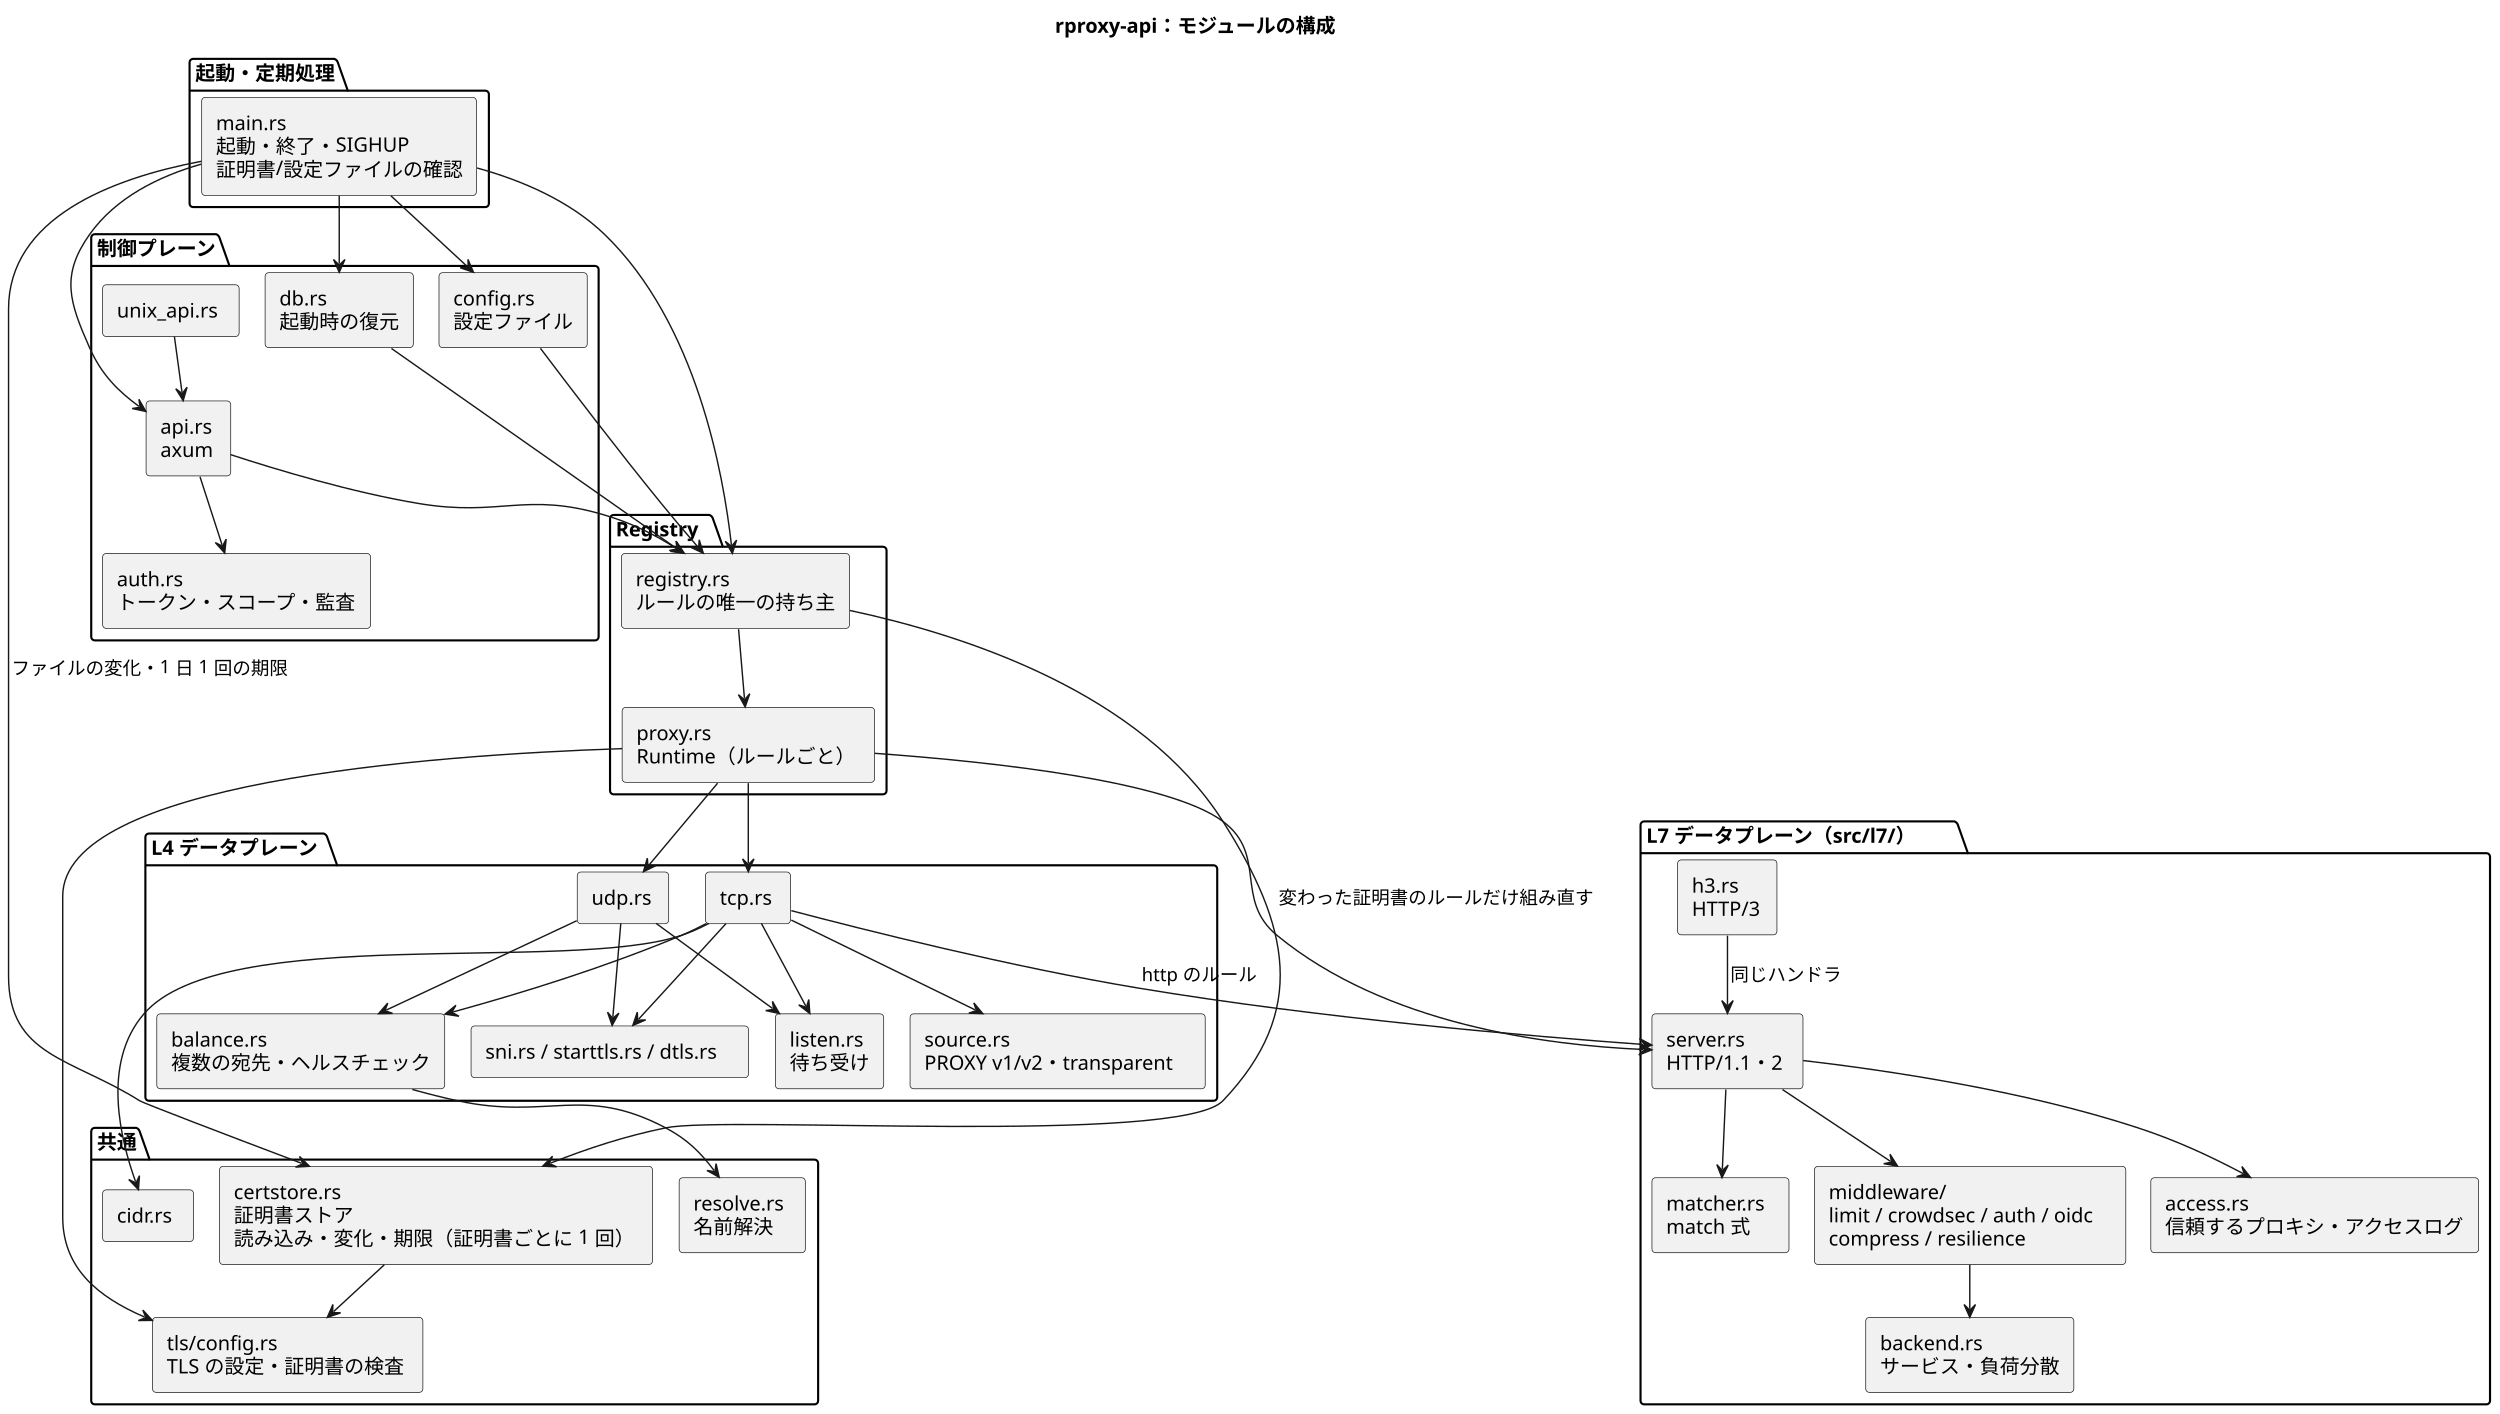
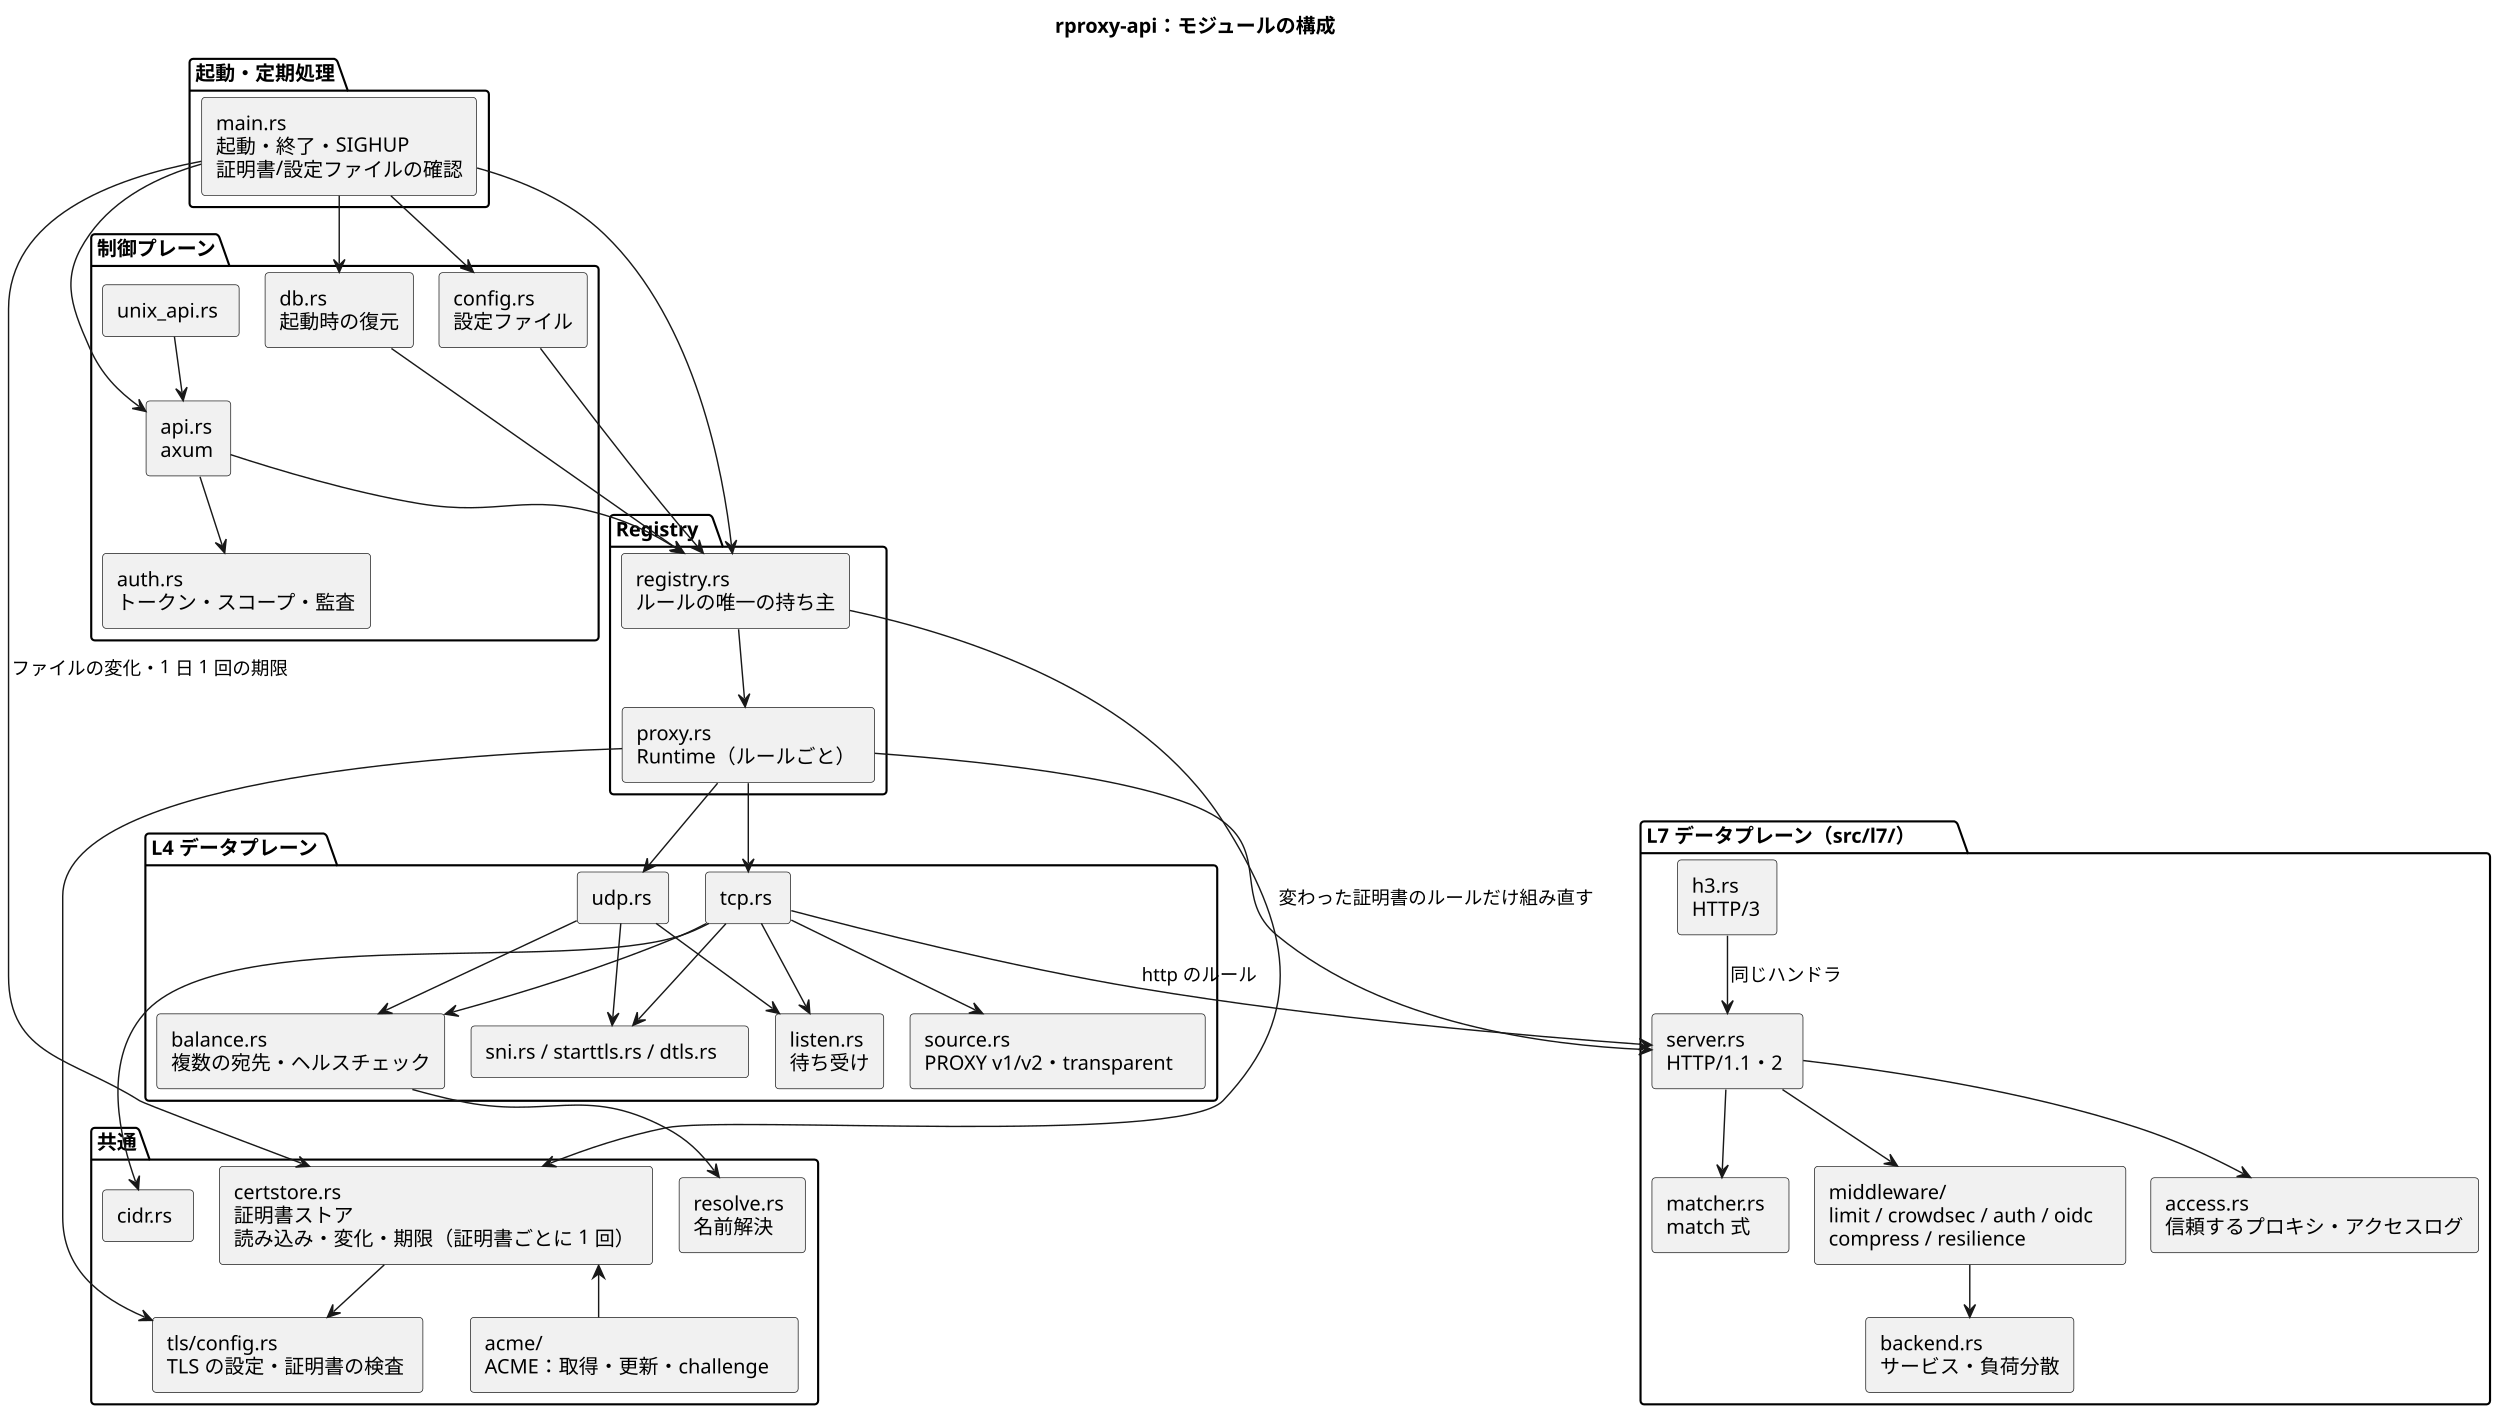
<svg xmlns="http://www.w3.org/2000/svg" contentStyleType="text/css" data-diagram-type="DESCRIPTION" height="992px" preserveAspectRatio="none" style="width:1754px;height:992px;background:#FFFFFF;" version="1.1" viewBox="0 0 1754 992" width="1754px" zoomAndPan="magnify">
  <defs />
  <g>
    <g class="title" data-source-line="2">
      <text fill="#000000" font-family="sans-serif" font-size="14" font-weight="bold" lengthAdjust="spacing" textLength="207.682" x="740.159" y="22.995">rproxy-api：モジュールの構成</text>
    </g>
    <g class="cluster" data-qualified-name="......." data-source-line="5" id="ent0002">
      <path d="M135.5,41.297 L234.5,41.297 A3.75,3.75 0 0 1 237,43.797 L244,63.594 L340.5,63.594 A2.5,2.5 0 0 1 343,66.094 L343,142.797 A2.5,2.5 0 0 1 340.5,145.297 L135.5,145.297 A2.5,2.5 0 0 1 133,142.797 L133,43.797 A2.5,2.5 0 0 1 135.5,41.297" fill="none" style="stroke:#000000;stroke-width:1.5;" />
      <line style="stroke:#000000;stroke-width:1.5;" x1="133" x2="244" y1="63.594" y2="63.594" />
      <text fill="#000000" font-family="sans-serif" font-size="14" font-weight="bold" lengthAdjust="spacing" textLength="98" x="137" y="56.292">起動・定期処理</text>
    </g>
    <g class="cluster" data-qualified-name="......" data-source-line="8" id="ent0004">
      <path d="M66.5,164.297 L151.5,164.297 A3.75,3.75 0 0 1 154,166.797 L161,186.594 L417.5,186.594 A2.5,2.5 0 0 1 420,189.094 L420,446.797 A2.5,2.5 0 0 1 417.5,449.297 L66.5,449.297 A2.5,2.5 0 0 1 64,446.797 L64,166.797 A2.5,2.5 0 0 1 66.5,164.297" fill="none" style="stroke:#000000;stroke-width:1.5;" />
      <line style="stroke:#000000;stroke-width:1.5;" x1="64" x2="161" y1="186.594" y2="186.594" />
      <text fill="#000000" font-family="sans-serif" font-size="14" font-weight="bold" lengthAdjust="spacing" textLength="84" x="68" y="179.292">制御プレーン</text>
    </g>
    <g class="cluster" data-qualified-name="Registry" data-source-line="15" id="ent0010">
      <path d="M430.5,361.297 L497.651,361.297 A3.75,3.75 0 0 1 500.151,363.797 L507.151,383.594 L619.5,383.594 A2.5,2.5 0 0 1 622,386.094 L622,554.797 A2.5,2.5 0 0 1 619.5,557.297 L430.5,557.297 A2.5,2.5 0 0 1 428,554.797 L428,363.797 A2.5,2.5 0 0 1 430.5,361.297" fill="none" style="stroke:#000000;stroke-width:1.5;" />
      <line style="stroke:#000000;stroke-width:1.5;" x1="428" x2="507.151" y1="383.594" y2="383.594" />
      <text fill="#000000" font-family="sans-serif" font-size="14" font-weight="bold" lengthAdjust="spacing" textLength="66.151" x="432" y="376.292">Registry</text>
    </g>
    <g class="cluster" data-qualified-name="L4 ......." data-source-line="19" id="ent0013">
      <path d="M104.5,584.797 L227.036,584.797 A3.75,3.75 0 0 1 229.536,587.297 L236.536,607.094 L851.5,607.094 A2.5,2.5 0 0 1 854,609.594 L854,769.797 A2.5,2.5 0 0 1 851.5,772.297 L104.5,772.297 A2.5,2.5 0 0 1 102,769.797 L102,587.297 A2.5,2.5 0 0 1 104.5,584.797" fill="none" style="stroke:#000000;stroke-width:1.5;" />
      <line style="stroke:#000000;stroke-width:1.5;" x1="102" x2="236.536" y1="607.094" y2="607.094" />
      <text fill="#000000" font-family="sans-serif" font-size="14" font-weight="bold" lengthAdjust="spacing" textLength="121.536" x="106" y="599.792">L4 データプレーン</text>
    </g>
    <g class="cluster" data-qualified-name="L7 ........src.l7.." data-source-line="27" id="ent0020">
      <path d="M1153.5,576.297 L1371.171,576.297 A3.75,3.75 0 0 1 1373.671,578.797 L1380.671,598.594 L1744.5,598.594 A2.5,2.5 0 0 1 1747,601.094 L1747,982.797 A2.5,2.5 0 0 1 1744.5,985.297 L1153.5,985.297 A2.5,2.5 0 0 1 1151,982.797 L1151,578.797 A2.5,2.5 0 0 1 1153.5,576.297" fill="none" style="stroke:#000000;stroke-width:1.5;" />
      <line style="stroke:#000000;stroke-width:1.5;" x1="1151" x2="1380.671" y1="598.594" y2="598.594" />
      <text fill="#000000" font-family="sans-serif" font-size="14" font-weight="bold" lengthAdjust="spacing" textLength="201.771" x="1155" y="591.292">L7 データプレーン（src/l7/）</text>
    </g>
    <g class="cluster" data-qualified-name=".." data-source-line="35" id="ent0027">
      <path d="M66.5,791.297 L95.5,791.297 A3.75,3.75 0 0 1 98,793.797 L105,813.594 L571.5,813.594 A2.5,2.5 0 0 1 574,816.094 L574,982.797 A2.5,2.5 0 0 1 571.5,985.297 L66.5,985.297 A2.5,2.5 0 0 1 64,982.797 L64,793.797 A2.5,2.5 0 0 1 66.5,791.297" fill="none" style="stroke:#000000;stroke-width:1.5;" />
      <line style="stroke:#000000;stroke-width:1.5;" x1="64" x2="105" y1="813.594" y2="813.594" />
      <text fill="#000000" font-family="sans-serif" font-size="14" font-weight="bold" lengthAdjust="spacing" textLength="28" x="68" y="806.292">共通</text>
    </g>
    <g class="entity" data-qualified-name="........main" data-source-line="6" id="ent0003">
      <rect fill="#F1F1F1" height="68.891" rx="2.5" ry="2.5" style="stroke:#181818;stroke-width:0.5;" width="192.716" x="141.5" y="68.297" />
      <text fill="#000000" font-family="sans-serif" font-size="14" lengthAdjust="spacing" textLength="52.48" x="151.5" y="91.292">main.rs</text>
      <text fill="#000000" font-family="sans-serif" font-size="14" lengthAdjust="spacing" textLength="137.081" x="151.5" y="107.589">起動・終了・SIGHUP</text>
      <text fill="#000000" font-family="sans-serif" font-size="14" lengthAdjust="spacing" textLength="172.716" x="151.5" y="123.886">証明書/設定ファイルの確認</text>
    </g>
    <g class="entity" data-qualified-name=".......api" data-source-line="9" id="ent0005">
      <rect fill="#F1F1F1" height="52.594" rx="2.5" ry="2.5" style="stroke:#181818;stroke-width:0.5;" width="59.375" x="102.5" y="281.297" />
      <text fill="#000000" font-family="sans-serif" font-size="14" lengthAdjust="spacing" textLength="38.855" x="112.5" y="304.292">api.rs</text>
      <text fill="#000000" font-family="sans-serif" font-size="14" lengthAdjust="spacing" textLength="39.375" x="112.5" y="320.589">axum</text>
    </g>
    <g class="entity" data-qualified-name=".......auth" data-source-line="10" id="ent0006">
      <rect fill="#F1F1F1" height="52.594" rx="2.5" ry="2.5" style="stroke:#181818;stroke-width:0.5;" width="187.999" x="72" y="388.297" />
      <text fill="#000000" font-family="sans-serif" font-size="14" lengthAdjust="spacing" textLength="49.315" x="82" y="411.292">auth.rs</text>
      <text fill="#000000" font-family="sans-serif" font-size="14" lengthAdjust="spacing" textLength="167.999" x="82" y="427.589">トークン・スコープ・監査</text>
    </g>
    <g class="entity" data-qualified-name=".......unix" data-source-line="11" id="ent0007">
      <rect fill="#F1F1F1" height="36.297" rx="2.5" ry="2.5" style="stroke:#181818;stroke-width:0.5;" width="95.776" x="72" y="199.797" />
      <text fill="#000000" font-family="sans-serif" font-size="14" lengthAdjust="spacing" textLength="75.776" x="82" y="222.792">unix_api.rs</text>
    </g>
    <g class="entity" data-qualified-name=".......config" data-source-line="12" id="ent0008">
      <rect fill="#F1F1F1" height="52.594" rx="2.5" ry="2.5" style="stroke:#181818;stroke-width:0.5;" width="104" x="308" y="191.297" />
      <text fill="#000000" font-family="sans-serif" font-size="14" lengthAdjust="spacing" textLength="60.341" x="318" y="214.292">config.rs</text>
      <text fill="#000000" font-family="sans-serif" font-size="14" lengthAdjust="spacing" textLength="84" x="318" y="230.589">設定ファイル</text>
    </g>
    <g class="entity" data-qualified-name=".......db" data-source-line="13" id="ent0009">
      <rect fill="#F1F1F1" height="52.594" rx="2.5" ry="2.5" style="stroke:#181818;stroke-width:0.5;" width="104" x="186" y="191.297" />
      <text fill="#000000" font-family="sans-serif" font-size="14" lengthAdjust="spacing" textLength="35.273" x="196" y="214.292">db.rs</text>
      <text fill="#000000" font-family="sans-serif" font-size="14" lengthAdjust="spacing" textLength="84" x="196" y="230.589">起動時の復元</text>
    </g>
    <g class="entity" data-qualified-name="Registry.registry" data-source-line="16" id="ent0011">
      <rect fill="#F1F1F1" height="52.594" rx="2.5" ry="2.5" style="stroke:#181818;stroke-width:0.5;" width="159.999" x="436" y="388.297" />
      <text fill="#000000" font-family="sans-serif" font-size="14" lengthAdjust="spacing" textLength="71.47" x="446" y="411.292">registry.rs</text>
      <text fill="#000000" font-family="sans-serif" font-size="14" lengthAdjust="spacing" textLength="139.999" x="446" y="427.589">ルールの唯一の持ち主</text>
    </g>
    <g class="entity" data-qualified-name="Registry.runtime" data-source-line="17" id="ent0012">
      <rect fill="#F1F1F1" height="52.594" rx="2.5" ry="2.5" style="stroke:#181818;stroke-width:0.5;" width="177.103" x="436.5" y="496.297" />
      <text fill="#000000" font-family="sans-serif" font-size="14" lengthAdjust="spacing" textLength="57.278" x="446.5" y="519.292">proxy.rs</text>
      <text fill="#000000" font-family="sans-serif" font-size="14" lengthAdjust="spacing" textLength="157.103" x="446.5" y="535.589">Runtime（ルールごと）</text>
    </g>
    <g class="entity" data-qualified-name="L4 ........tcp" data-source-line="20" id="ent0014">
      <rect fill="#F1F1F1" height="36.297" rx="2.5" ry="2.5" style="stroke:#181818;stroke-width:0.5;" width="59.573" x="495" y="611.797" />
      <text fill="#000000" font-family="sans-serif" font-size="14" lengthAdjust="spacing" textLength="39.573" x="505" y="634.792">tcp.rs</text>
    </g>
    <g class="entity" data-qualified-name="L4 ........udp" data-source-line="21" id="ent0015">
      <rect fill="#F1F1F1" height="36.297" rx="2.5" ry="2.5" style="stroke:#181818;stroke-width:0.5;" width="64.147" x="405" y="611.797" />
      <text fill="#000000" font-family="sans-serif" font-size="14" lengthAdjust="spacing" textLength="44.147" x="415" y="634.792">udp.rs</text>
    </g>
    <g class="entity" data-qualified-name="L4 ........listen" data-source-line="22" id="ent0016">
      <rect fill="#F1F1F1" height="52.594" rx="2.5" ry="2.5" style="stroke:#181818;stroke-width:0.5;" width="76" x="544" y="711.297" />
      <text fill="#000000" font-family="sans-serif" font-size="14" lengthAdjust="spacing" textLength="55.549" x="554" y="734.292">listen.rs</text>
      <text fill="#000000" font-family="sans-serif" font-size="14" lengthAdjust="spacing" textLength="56" x="554" y="750.589">待ち受け</text>
    </g>
    <g class="entity" data-qualified-name="L4 ........balance" data-source-line="23" id="ent0017">
      <rect fill="#F1F1F1" height="52.594" rx="2.5" ry="2.5" style="stroke:#181818;stroke-width:0.5;" width="201.999" x="110" y="711.297" />
      <text fill="#000000" font-family="sans-serif" font-size="14" lengthAdjust="spacing" textLength="72.618" x="120" y="734.292">balance.rs</text>
      <text fill="#000000" font-family="sans-serif" font-size="14" lengthAdjust="spacing" textLength="181.999" x="120" y="750.589">複数の宛先・ヘルスチェック</text>
    </g>
    <g class="entity" data-qualified-name="L4 ........source" data-source-line="24" id="ent0018">
      <rect fill="#F1F1F1" height="52.594" rx="2.5" ry="2.5" style="stroke:#181818;stroke-width:0.5;" width="207.072" x="638.5" y="711.297" />
      <text fill="#000000" font-family="sans-serif" font-size="14" lengthAdjust="spacing" textLength="64.299" x="648.5" y="734.292">source.rs</text>
      <text fill="#000000" font-family="sans-serif" font-size="14" lengthAdjust="spacing" textLength="187.072" x="648.5" y="750.589">PROXY v1/v2・transparent</text>
    </g>
    <g class="entity" data-qualified-name="L4 ........l4tls" data-source-line="25" id="ent0019">
      <rect fill="#F1F1F1" height="36.297" rx="2.5" ry="2.5" style="stroke:#181818;stroke-width:0.5;" width="194.631" x="330.5" y="719.797" />
      <text fill="#000000" font-family="sans-serif" font-size="14" lengthAdjust="spacing" textLength="174.631" x="340.5" y="742.792">sni.rs / starttls.rs / dtls.rs</text>
    </g>
    <g class="entity" data-qualified-name="L7 ........src.l7...server" data-source-line="28" id="ent0021">
      <rect fill="#F1F1F1" height="52.594" rx="2.5" ry="2.5" style="stroke:#181818;stroke-width:0.5;" width="105.962" x="1159" y="711.297" />
      <text fill="#000000" font-family="sans-serif" font-size="14" lengthAdjust="spacing" textLength="61.817" x="1169" y="734.292">server.rs</text>
      <text fill="#000000" font-family="sans-serif" font-size="14" lengthAdjust="spacing" textLength="85.962" x="1169" y="750.589">HTTP/1.1・2</text>
    </g>
    <g class="entity" data-qualified-name="L7 ........src.l7...h3" data-source-line="29" id="ent0022">
      <rect fill="#F1F1F1" height="52.594" rx="2.5" ry="2.5" style="stroke:#181818;stroke-width:0.5;" width="69.697" x="1177" y="603.297" />
      <text fill="#000000" font-family="sans-serif" font-size="14" lengthAdjust="spacing" textLength="35.28" x="1187" y="626.292">h3.rs</text>
      <text fill="#000000" font-family="sans-serif" font-size="14" lengthAdjust="spacing" textLength="49.697" x="1187" y="642.589">HTTP/3</text>
    </g>
    <g class="entity" data-qualified-name="L7 ........src.l7...matcher" data-source-line="30" id="ent0023">
      <rect fill="#F1F1F1" height="52.594" rx="2.5" ry="2.5" style="stroke:#181818;stroke-width:0.5;" width="96.145" x="1159" y="826.297" />
      <text fill="#000000" font-family="sans-serif" font-size="14" lengthAdjust="spacing" textLength="76.145" x="1169" y="849.292">matcher.rs</text>
      <text fill="#000000" font-family="sans-serif" font-size="14" lengthAdjust="spacing" textLength="62.727" x="1169" y="865.589">match 式</text>
    </g>
    <g class="entity" data-qualified-name="L7 ........src.l7...mw" data-source-line="31" id="ent0024">
      <rect fill="#F1F1F1" height="68.891" rx="2.5" ry="2.5" style="stroke:#181818;stroke-width:0.5;" width="218.461" x="1273" y="818.297" />
      <text fill="#000000" font-family="sans-serif" font-size="14" lengthAdjust="spacing" textLength="88.002" x="1283" y="841.292">middleware/</text>
      <text fill="#000000" font-family="sans-serif" font-size="14" lengthAdjust="spacing" textLength="198.461" x="1283" y="857.589">limit / crowdsec / auth / oidc</text>
      <text fill="#000000" font-family="sans-serif" font-size="14" lengthAdjust="spacing" textLength="148.49" x="1283" y="873.886">compress / resilience</text>
    </g>
    <g class="entity" data-qualified-name="L7 ........src.l7...backend" data-source-line="32" id="ent0025">
      <rect fill="#F1F1F1" height="52.594" rx="2.5" ry="2.5" style="stroke:#181818;stroke-width:0.5;" width="146" x="1309" y="924.297" />
      <text fill="#000000" font-family="sans-serif" font-size="14" lengthAdjust="spacing" textLength="77.144" x="1319" y="947.292">backend.rs</text>
      <text fill="#000000" font-family="sans-serif" font-size="14" lengthAdjust="spacing" textLength="125.999" x="1319" y="963.589">サービス・負荷分散</text>
    </g>
    <g class="entity" data-qualified-name="L7 ........src.l7...access" data-source-line="33" id="ent0026">
      <rect fill="#F1F1F1" height="52.594" rx="2.5" ry="2.5" style="stroke:#181818;stroke-width:0.5;" width="229.999" x="1509" y="826.297" />
      <text fill="#000000" font-family="sans-serif" font-size="14" lengthAdjust="spacing" textLength="64.675" x="1519" y="849.292">access.rs</text>
      <text fill="#000000" font-family="sans-serif" font-size="14" lengthAdjust="spacing" textLength="209.999" x="1519" y="865.589">信頼するプロキシ・アクセスログ</text>
    </g>
+     <g class="entity" data-qualified-name="...acme" data-source-line="37" id="ent0099">
+       <rect fill="#F1F1F1" height="52.594" rx="2.5" ry="2.5" style="stroke:#181818;stroke-width:0.5;" width="230" x="330" y="924.297" />
+       <text fill="#000000" font-family="sans-serif" font-size="14" lengthAdjust="spacing" textLength="40" x="340" y="947.292">acme/</text>
+       <text fill="#000000" font-family="sans-serif" font-size="14" lengthAdjust="spacing" textLength="190" x="340" y="963.589">ACME：取得・更新・challenge</text>
+     </g>
+     <g class="link" data-entity-1="ent0099" data-entity-2="ent0028" data-link-type="dependency" id="lnk99">
+       <polygon fill="#181818" points="420,887.688,416,896.688,420,893.688,424,896.688,420,887.688" style="stroke:#181818;stroke-width:1;" />
+       <path d="M420,924.297 L420,893.688" fill="none" style="stroke:#181818;stroke-width:1;" />
+     </g>
    <g class="entity" data-qualified-name="...store" data-source-line="36" id="ent0028">
      <rect fill="#F1F1F1" height="68.891" rx="2.5" ry="2.5" style="stroke:#181818;stroke-width:0.5;" width="303.807" x="154" y="818.297" />
      <text fill="#000000" font-family="sans-serif" font-size="14" lengthAdjust="spacing" textLength="80.773" x="164" y="841.292">certstore.rs</text>
      <text fill="#000000" font-family="sans-serif" font-size="14" lengthAdjust="spacing" textLength="84" x="164" y="857.589">証明書ストア</text>
      <text fill="#000000" font-family="sans-serif" font-size="14" lengthAdjust="spacing" textLength="283.807" x="164" y="873.886">読み込み・変化・期限（証明書ごとに 1 回）</text>
    </g>
    <g class="entity" data-qualified-name="...tls" data-source-line="37" id="ent0029">
      <rect fill="#F1F1F1" height="52.594" rx="2.5" ry="2.5" style="stroke:#181818;stroke-width:0.5;" width="189.688" x="107" y="924.297" />
      <text fill="#000000" font-family="sans-serif" font-size="14" lengthAdjust="spacing" textLength="79.037" x="117" y="947.292">tls/config.rs</text>
      <text fill="#000000" font-family="sans-serif" font-size="14" lengthAdjust="spacing" textLength="169.688" x="117" y="963.589">TLS の設定・証明書の検査</text>
    </g>
    <g class="entity" data-qualified-name="...resolve" data-source-line="38" id="ent0030">
      <rect fill="#F1F1F1" height="52.594" rx="2.5" ry="2.5" style="stroke:#181818;stroke-width:0.5;" width="88.517" x="476.5" y="826.297" />
      <text fill="#000000" font-family="sans-serif" font-size="14" lengthAdjust="spacing" textLength="68.517" x="486.5" y="849.292">resolve.rs</text>
      <text fill="#000000" font-family="sans-serif" font-size="14" lengthAdjust="spacing" textLength="56" x="486.5" y="865.589">名前解決</text>
    </g>
    <g class="entity" data-qualified-name="...cidr" data-source-line="39" id="ent0031">
      <rect fill="#F1F1F1" height="36.297" rx="2.5" ry="2.5" style="stroke:#181818;stroke-width:0.5;" width="63.73" x="72" y="834.797" />
      <text fill="#000000" font-family="sans-serif" font-size="14" lengthAdjust="spacing" textLength="43.73" x="82" y="857.792">cidr.rs</text>
    </g>
    <g class="link" data-entity-1="ent0003" data-entity-2="ent0005" data-link-type="dependency" id="lnk32">
      <polygon fill="#181818" points="102.364,288.696,97.468,280.15,98.33,285.741,92.74,286.603,102.364,288.696" style="stroke:#181818;stroke-width:1;" />
      <path d="M141.189,115.165 C111.208,123.758 81.278,138.638 63,164.297 C42.371,193.256 48.587,211.794 63,244.297 C71.125,262.618 82.727,274.308 97.524,285.149" fill="none" style="stroke:#181818;stroke-width:1;" />
    </g>
    <g class="link" data-entity-1="ent0003" data-entity-2="ent0008" data-link-type="dependency" id="lnk33">
      <polygon fill="#181818" points="332.197,191.045,328.312,181.995,328.529,187.647,322.876,187.864,332.197,191.045" style="stroke:#181818;stroke-width:1;" />
      <path d="M274.274,137.395 C292.817,154.57 310.627,171.066 327.795,186.968" fill="none" style="stroke:#181818;stroke-width:1;" />
    </g>
    <g class="link" data-entity-1="ent0003" data-entity-2="ent0009" data-link-type="dependency" id="lnk34">
      <polygon fill="#181818" points="238,191.045,242,182.045,238,186.045,234,182.045,238,191.045" style="stroke:#181818;stroke-width:1;" />
      <path d="M238,137.395 C238,154.57 238,169.144 238,185.045" fill="none" style="stroke:#181818;stroke-width:1;" />
    </g>
    <g class="link" data-entity-1="ent0003" data-entity-2="ent0011" data-link-type="dependency" id="lnk35">
      <polygon fill="#181818" points="513.827,388.295,516.797,378.905,513.268,383.327,508.847,379.798,513.827,388.295" style="stroke:#181818;stroke-width:1;" />
      <path d="M334.728,117.855 C366.467,126.663 399.772,140.991 424,164.297 C488.714,226.548 507.529,332.266 513.157,382.333" fill="none" style="stroke:#181818;stroke-width:1;" />
    </g>
    <g class="link" data-entity-1="ent0005" data-entity-2="ent0006" data-link-type="dependency" id="lnk36">
      <polygon fill="#181818" points="157.651,388.012,158.684,378.218,156.11,383.255,151.073,380.682,157.651,388.012" style="stroke:#181818;stroke-width:1;" />
      <path d="M140.317,334.483 C145.586,350.754 150.527,366.014 155.802,382.304" fill="none" style="stroke:#181818;stroke-width:1;" />
    </g>
    <g class="link" data-entity-1="ent0007" data-entity-2="ent0005" data-link-type="dependency" id="lnk37">
      <polygon fill="#181818" points="128.497,281.107,131.244,271.649,127.821,276.153,123.317,272.73,128.497,281.107" style="stroke:#181818;stroke-width:1;" />
      <path d="M122.371,236.183 C124.119,249.006 125.716,260.714 127.686,275.162" fill="none" style="stroke:#181818;stroke-width:1;" />
    </g>
    <g class="link" data-entity-1="ent0005" data-entity-2="ent0011" data-link-type="dependency" id="lnk38">
      <polygon fill="#181818" points="480.154,388.241,474.663,380.066,475.921,385.581,470.406,386.839,480.154,388.241" style="stroke:#181818;stroke-width:1;" />
      <path d="M161.742,318.964 C193.925,329.493 246.958,345.475 294,353.297 C351.103,362.792 368.53,344.743 424,361.297 C443.737,367.187 458.733,374.779 475.074,385.049" fill="none" style="stroke:#181818;stroke-width:1;" />
    </g>
    <g class="link" data-entity-1="ent0008" data-entity-2="ent0011" data-link-type="dependency" id="lnk39">
      <polygon fill="#181818" points="493.434,388.138,490.562,378.718,490.159,384.36,484.517,383.958,493.434,388.138" style="stroke:#181818;stroke-width:1;" />
      <path d="M379.165,244.389 C399.745,271.678 433.594,316.01 464,353.297 C473.453,364.889 480.255,372.935 489.504,383.604" fill="none" style="stroke:#181818;stroke-width:1;" />
    </g>
    <g class="link" data-entity-1="ent0009" data-entity-2="ent0011" data-link-type="dependency" id="lnk40">
      <polygon fill="#181818" points="479.289,388.047,474.218,379.604,475.196,385.175,469.624,386.153,479.289,388.047" style="stroke:#181818;stroke-width:1;" />
      <path d="M274.63,244.49 C327.855,281.825 421.106,347.235 474.377,384.601" fill="none" style="stroke:#181818;stroke-width:1;" />
    </g>
    <g class="link" data-entity-1="ent0011" data-entity-2="ent0012" data-link-type="dependency" id="lnk41">
      <polygon fill="#181818" points="522.81,496.006,526.034,486.7,522.387,491.024,518.063,487.377,522.81,496.006" style="stroke:#181818;stroke-width:1;" />
      <path d="M518.179,441.457 C519.583,458 520.896,473.459 522.303,490.028" fill="none" style="stroke:#181818;stroke-width:1;" />
    </g>
    <g class="link" data-entity-1="ent0012" data-entity-2="ent0014" data-link-type="dependency" id="lnk42">
      <polygon fill="#181818" points="525,611.58,529,602.58,525,606.58,521,602.58,525,611.58" style="stroke:#181818;stroke-width:1;" />
      <path d="M525,549.483 C525,568.789 525,588.71 525,605.58" fill="none" style="stroke:#181818;stroke-width:1;" />
    </g>
    <g class="link" data-entity-1="ent0012" data-entity-2="ent0015" data-link-type="dependency" id="lnk43">
      <polygon fill="#181818" points="451.429,611.58,460.276,607.252,454.641,607.748,454.144,602.113,451.429,611.58" style="stroke:#181818;stroke-width:1;" />
      <path d="M503.473,549.483 C487.292,568.789 469.422,590.111 455.283,606.982" fill="none" style="stroke:#181818;stroke-width:1;" />
    </g>
    <g class="link" data-entity-1="ent0012" data-entity-2="ent0021" data-link-type="dependency" id="lnk44">
      <polygon fill="#181818" points="1158.921,736.573,1150.105,732.182,1153.926,736.353,1149.754,740.174,1158.921,736.573" style="stroke:#181818;stroke-width:1;" />
      <path d="M613.744,528.525 C699.039,534.681 820.38,548.178 858,576.297 C889.529,599.863 865.601,631.29 896,656.297 C972.074,718.878 1084.725,733.314 1152.927,736.309" fill="none" style="stroke:#181818;stroke-width:1;" />
    </g>
    <g class="link" data-entity-1="ent0014" data-entity-2="ent0016" data-link-type="dependency" id="lnk45">
      <polygon fill="#181818" points="568.181,711.099,567.442,701.278,565.813,706.696,560.396,705.067,568.181,711.099" style="stroke:#181818;stroke-width:1;" />
      <path d="M534.158,647.828 C543.347,664.916 554.774,686.167 565.34,705.815" fill="none" style="stroke:#181818;stroke-width:1;" />
    </g>
    <g class="link" data-entity-1="ent0015" data-entity-2="ent0016" data-link-type="dependency" id="lnk46">
      <polygon fill="#181818" points="546.847,711.099,541.942,702.559,542.811,708.148,537.221,709.017,546.847,711.099" style="stroke:#181818;stroke-width:1;" />
      <path d="M460.297,647.828 C483.673,664.916 515.127,687.91 542.004,707.558" fill="none" style="stroke:#181818;stroke-width:1;" />
    </g>
    <g class="link" data-entity-1="ent0014" data-entity-2="ent0017" data-link-type="dependency" id="lnk47">
      <polygon fill="#181818" points="312.231,711.531,321.97,712.997,317.051,710.203,319.845,705.284,312.231,711.531" style="stroke:#181818;stroke-width:1;" />
      <path d="M495.614,647.925 C489.874,650.93 483.827,653.868 478,656.297 C424.598,678.559 368.657,695.984 318.016,709.937" fill="none" style="stroke:#181818;stroke-width:1;" />
    </g>
    <g class="link" data-entity-1="ent0015" data-entity-2="ent0017" data-link-type="dependency" id="lnk48">
      <polygon fill="#181818" points="265.575,711.199,275.422,710.999,270.102,709.076,272.025,703.756,265.575,711.199" style="stroke:#181818;stroke-width:1;" />
      <path d="M404.62,645.984 C368.37,662.986 314.457,688.273 271.008,708.652" fill="none" style="stroke:#181818;stroke-width:1;" />
    </g>
    <g class="link" data-entity-1="ent0014" data-entity-2="ent0018" data-link-type="dependency" id="lnk49">
      <polygon fill="#181818" points="689.557,711.179,683.226,703.635,685.064,708.985,679.714,710.823,689.557,711.179" style="stroke:#181818;stroke-width:1;" />
      <path d="M555.173,645.536 C589.877,662.488 642.082,687.989 684.166,708.546" fill="none" style="stroke:#181818;stroke-width:1;" />
    </g>
    <g class="link" data-entity-1="ent0014" data-entity-2="ent0019" data-link-type="dependency" id="lnk50">
      <polygon fill="#181818" points="443.977,719.455,453.015,715.541,447.363,715.775,447.128,710.123,443.977,719.455" style="stroke:#181818;stroke-width:1;" />
      <path d="M509.293,648.058 C497.856,660.617 481.985,678.026 468,693.297 C460.101,701.923 455.368,707.077 448.04,715.039" fill="none" style="stroke:#181818;stroke-width:1;" />
    </g>
    <g class="link" data-entity-1="ent0015" data-entity-2="ent0019" data-link-type="dependency" id="lnk51">
      <polygon fill="#181818" points="429.472,719.456,434.219,710.827,429.895,714.474,426.248,710.15,429.472,719.456" style="stroke:#181818;stroke-width:1;" />
      <path d="M435.554,647.828 C433.884,667.491 431.661,693.684 429.98,713.478" fill="none" style="stroke:#181818;stroke-width:1;" />
    </g>
    <g class="link" data-entity-1="ent0014" data-entity-2="ent0021" data-link-type="dependency" id="lnk52">
      <polygon fill="#181818" points="1158.92,733.242,1150.234,728.599,1153.933,732.879,1149.653,736.578,1158.92,733.242" style="stroke:#181818;stroke-width:1;" />
      <path d="M555.175,638.925 C605.398,652.171 709.475,678.426 799,693.297 C927.378,714.621 1074.056,727.065 1152.936,732.807" fill="none" style="stroke:#181818;stroke-width:1;" />
      <text fill="#000000" font-family="sans-serif" font-size="13" lengthAdjust="spacing" textLength="82.818" x="801" y="688.364">http のルール</text>
    </g>
    <g class="link" data-entity-1="ent0021" data-entity-2="ent0023" data-link-type="dependency" id="lnk53">
      <polygon fill="#181818" points="1208.13,826.257,1212.524,817.442,1208.351,821.262,1204.532,817.089,1208.13,826.257" style="stroke:#181818;stroke-width:1;" />
      <path d="M1210.865,764.438 C1210.047,782.932 1209.213,801.793 1208.395,820.263" fill="none" style="stroke:#181818;stroke-width:1;" />
    </g>
    <g class="link" data-entity-1="ent0022" data-entity-2="ent0021" data-link-type="dependency" id="lnk54">
      <polygon fill="#181818" points="1212,711.006,1216,702.006,1212,706.006,1208,702.006,1212,711.006" style="stroke:#181818;stroke-width:1;" />
      <path d="M1212,656.457 C1212,673 1212,688.437 1212,705.006" fill="none" style="stroke:#181818;stroke-width:1;" />
      <text fill="#000000" font-family="sans-serif" font-size="13" lengthAdjust="spacing" textLength="78" x="1214" y="688.364">同じハンドラ</text>
    </g>
    <g class="link" data-entity-1="ent0021" data-entity-2="ent0024" data-link-type="dependency" id="lnk55">
      <polygon fill="#181818" points="1331.318,818.108,1326.037,809.795,1327.154,815.341,1321.609,816.457,1331.318,818.108" style="stroke:#181818;stroke-width:1;" />
      <path d="M1250.576,764.438 C1274.479,780.327 1300.45,797.59 1326.321,814.787" fill="none" style="stroke:#181818;stroke-width:1;" />
    </g>
    <g class="link" data-entity-1="ent0024" data-entity-2="ent0025" data-link-type="dependency" id="lnk56">
      <polygon fill="#181818" points="1382,924.26,1386,915.26,1382,919.26,1378,915.26,1382,924.26" style="stroke:#181818;stroke-width:1;" />
      <path d="M1382,887.373 C1382,899.485 1382,906.947 1382,918.26" fill="none" style="stroke:#181818;stroke-width:1;" />
    </g>
    <g class="link" data-entity-1="ent0021" data-entity-2="ent0026" data-link-type="dependency" id="lnk57">
      <polygon fill="#181818" points="1579.03,826.151,1572.94,818.411,1574.609,823.816,1569.204,825.485,1579.03,826.151" style="stroke:#181818;stroke-width:1;" />
      <path d="M1265.098,744.069 C1323.713,750.896 1420.322,765.147 1500,791.297 C1527.197,800.223 1550.717,811.196 1573.725,823.349" fill="none" style="stroke:#181818;stroke-width:1;" />
    </g>
    <g class="link" data-entity-1="ent0011" data-entity-2="ent0028" data-link-type="dependency" id="lnk58">
      <polygon fill="#181818" points="380.726,818.2,390.566,818.624,385.378,816.368,387.635,811.181,380.726,818.2" style="stroke:#181818;stroke-width:1;" />
      <path d="M596.289,428.306 C678.072,445.79 800.756,486.199 858,576.297 C904.715,649.823 918.083,709.223 858,772.297 C828,803.79 509.594,782.485 467,791.297 C438.052,797.286 412.998,805.492 386.309,816.002" fill="none" style="stroke:#181818;stroke-width:1;" />
      <text fill="#000000" font-family="sans-serif" font-size="13" lengthAdjust="spacing" textLength="221" x="897" y="634.364">変わった証明書のルールだけ組み直す</text>
    </g>
    <g class="link" data-entity-1="ent0028" data-entity-2="ent0029" data-link-type="dependency" id="lnk59">
      <polygon fill="#181818" points="229.665,924.26,238.992,921.094,233.339,920.868,233.565,915.216,229.665,924.26" style="stroke:#181818;stroke-width:1;" />
      <path d="M269.626,887.373 C256.505,899.485 246.33,908.877 234.074,920.19" fill="none" style="stroke:#181818;stroke-width:1;" />
    </g>
    <g class="link" data-entity-1="ent0012" data-entity-2="ent0029" data-link-type="dependency" id="lnk60">
      <polygon fill="#181818" points="106.9,926.385,100.211,919.156,102.306,924.411,97.052,926.505,106.9,926.385" style="stroke:#181818;stroke-width:1;" />
      <path d="M436.497,525.235 C297.575,529.923 44,549.36 44,628.797 C44,628.797 44,628.797 44,853.797 C44,889.264 67.925,909.629 101.388,924.016" fill="none" style="stroke:#181818;stroke-width:1;" />
    </g>
    <g class="link" data-entity-1="ent0003" data-entity-2="ent0028" data-link-type="dependency" id="lnk61">
      <polygon fill="#181818" points="217.153,818.281,210.152,811.354,212.477,816.511,207.32,818.836,217.153,818.281" style="stroke:#181818;stroke-width:1;" />
      <path d="M141.291,113.153 C77.633,125.272 6,153.067 6,216.797 C6,216.797 6,216.797 6,684.797 C6,741.226 50.271,742.193 98,772.297 C100.841,774.089 156.307,795.248 211.542,816.157" fill="none" style="stroke:#181818;stroke-width:1;" />
      <text fill="#000000" font-family="sans-serif" font-size="13" lengthAdjust="spacing" textLength="197.939" x="8" y="473.364">ファイルの変化・1 日 1 回の期限</text>
    </g>
    <g class="link" data-entity-1="ent0017" data-entity-2="ent0030" data-link-type="dependency" id="lnk62">
      <polygon fill="#181818" points="504.588,826.013,502.394,816.412,501.591,822.011,495.991,821.207,504.588,826.013" style="stroke:#181818;stroke-width:1;" />
      <path d="M289.298,764.374 C299.883,767.322 310.658,770.065 321,772.297 C384.964,786.099 409.134,760.746 467,791.297 C482.189,799.316 491.568,808.63 500.991,821.211" fill="none" style="stroke:#181818;stroke-width:1;" />
    </g>
    <g class="link" data-entity-1="ent0014" data-entity-2="ent0031" data-link-type="dependency" id="lnk63">
      <polygon fill="#181818" points="97.127,834.668,97.858,824.846,95.441,829.961,90.326,827.544,97.127,834.668" style="stroke:#181818;stroke-width:1;" />
      <path d="M497.396,647.85 C491.196,651.084 484.519,654.13 478,656.297 C397.66,683.009 156.377,647.254 101,711.297 C70.999,745.993 84.656,799.853 95.104,829.019" fill="none" style="stroke:#181818;stroke-width:1;" />
    </g>
  </g>
</svg>
